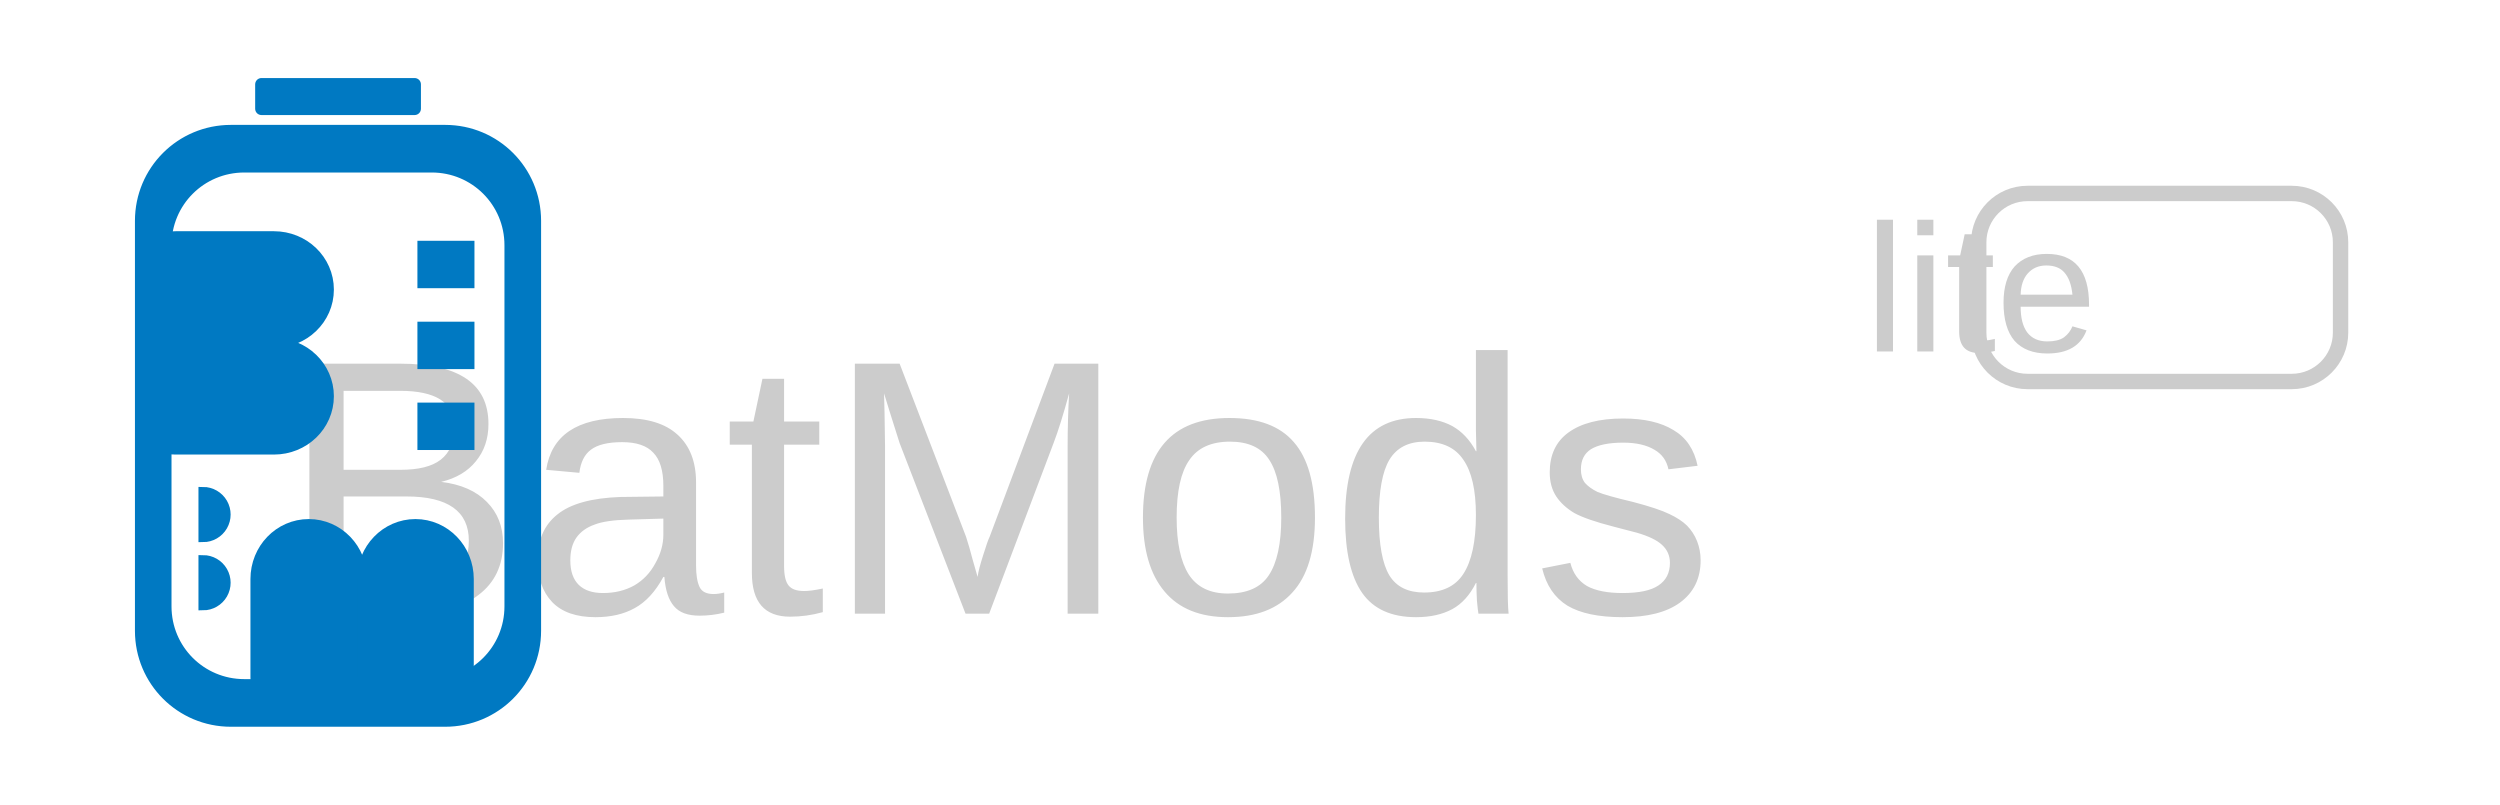
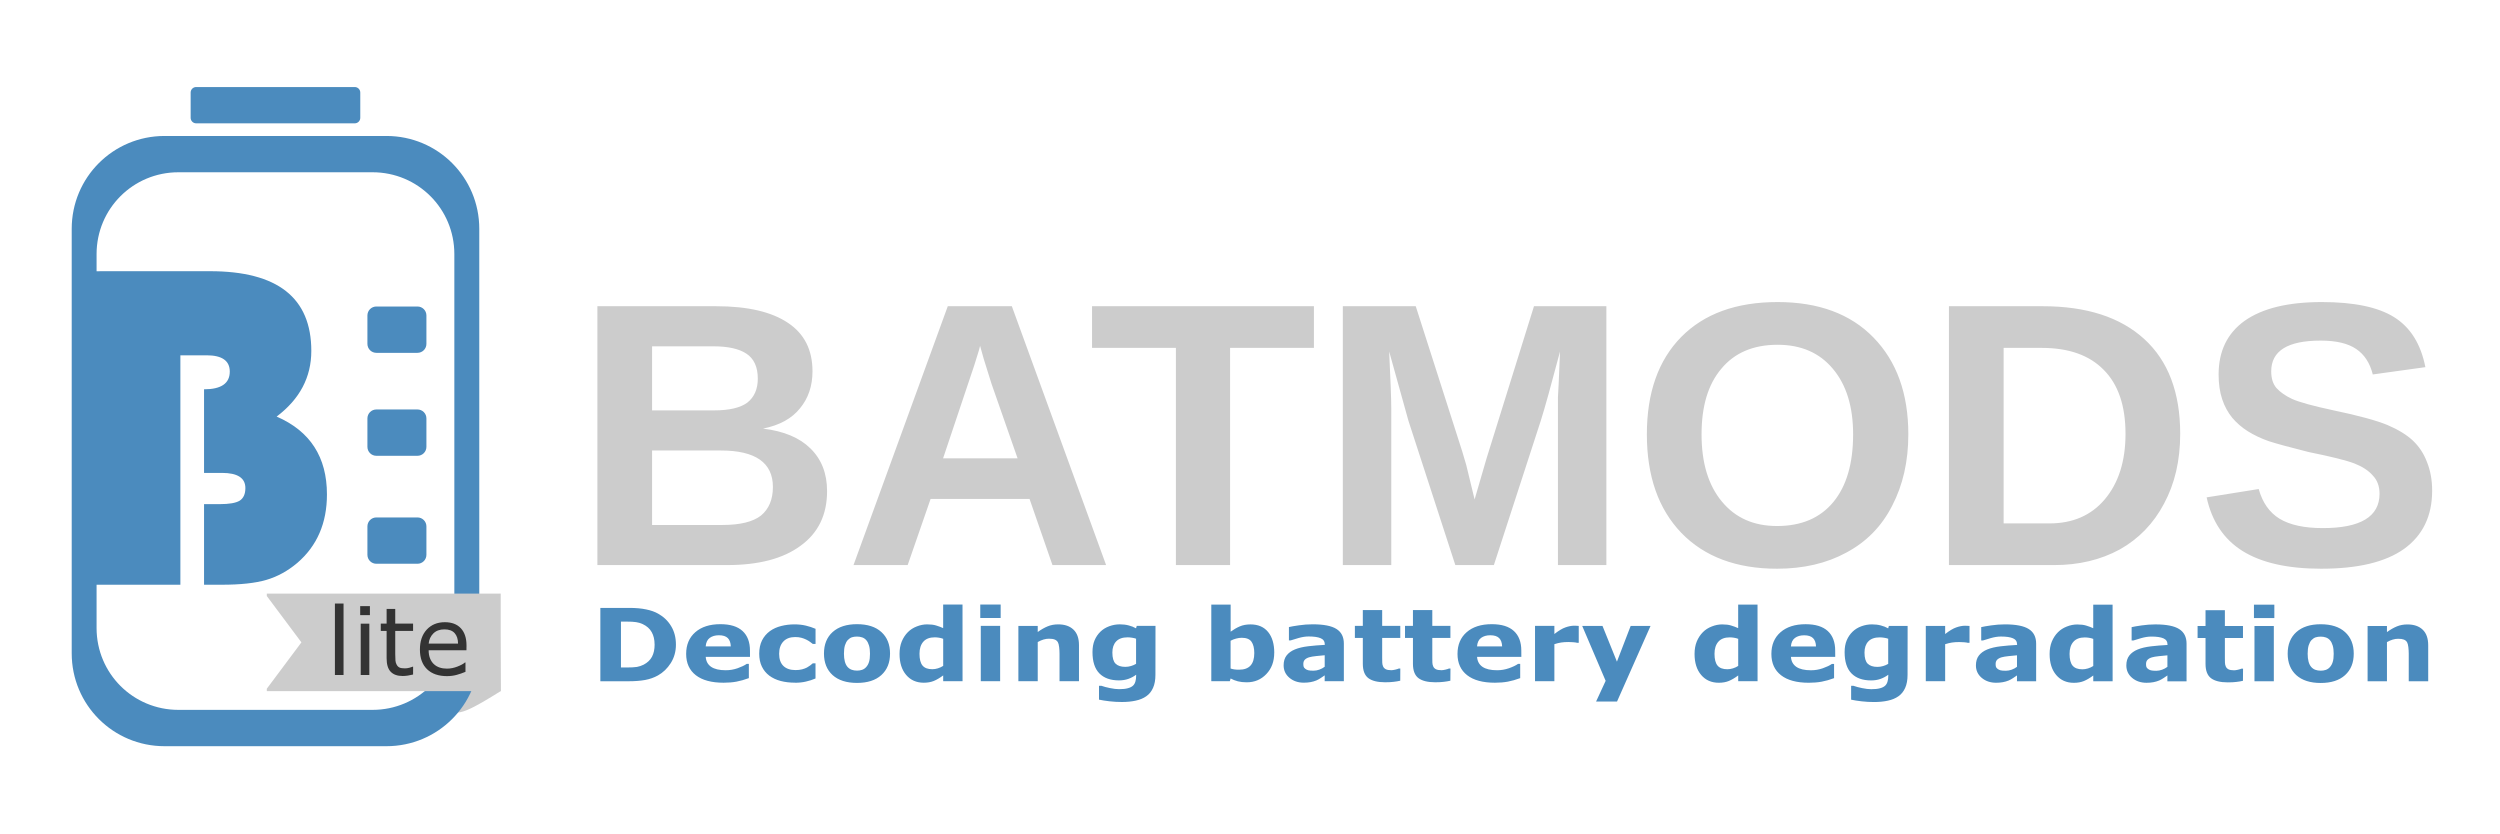
- <svg xmlns="http://www.w3.org/2000/svg" width="77.663mm" height="25mm" viewBox="0 0 77.663 25" version="1.1" id="svg1">
-   <defs id="defs1" />
-   <g id="layer1" transform="translate(-111.166,-193.9952)">
-     <rect style="fill:none;fill-opacity:1;stroke:none;stroke-width:2.403;stroke-dasharray:none;stroke-opacity:1" id="rect126" width="77.663" height="25" x="111.166" y="193.995" ry="2.863" />
-     <g id="g32">
-       <text xml:space="preserve" style="font-size:11.289px;line-height:0.9;font-family:Arial;-inkscape-font-specification:Arial;text-align:center;text-anchor:middle;fill:#cccccc;fill-opacity:1;stroke:none;stroke-width:2.8;stroke-dasharray:none;stroke-opacity:1" x="153.107" y="213.06" id="text134">
-         <tspan id="tspan134" style="font-size:11.289px;fill:#cccccc;fill-opacity:1;stroke:none;stroke-width:2.8" x="153.107" y="213.06">BatMods</tspan>
+ <svg xmlns="http://www.w3.org/2000/svg" width="75mm" height="25mm" viewBox="0 0 75 25" version="1.1" id="svg1">
+   <defs id="defs1">
+     </defs>
+   <g id="layer1" transform="translate(-113.2781,-141.3497)">
+     <rect style="fill:none;fill-opacity:1;stroke:none;stroke-width:2.361;stroke-dasharray:none;stroke-opacity:1" id="rect160" width="75" height="25" x="113.278" y="141.35" ry="2.863" />
+     <g id="g5" transform="translate(-3.499534,-98.43628)">
+       <path style="fill:#cccccc;fill-opacity:1;stroke:none;stroke-width:0.5" d="m 37.029,291.329 c -0.743,0.462 -1.486,0.923 -1.492,0.436 -0.006,-0.487 0.724,-1.924 1.454,-3.361" id="path78" transform="translate(94.77075,-30.81059)" />
+       <text xml:space="preserve" style="font-style:normal;font-variant:normal;font-weight:normal;font-stretch:normal;font-size:8.467px;line-height:0.8;font-family:codicon;-inkscape-font-specification:'codicon, Normal';font-variant-ligatures:normal;font-variant-caps:normal;font-variant-numeric:normal;font-variant-east-asian:normal;fill:#cccccc;fill-opacity:1;stroke:#cccccc;stroke-width:0.5" x="133.948" y="256.741" id="text79">
+         <tspan id="tspan78" style="font-style:normal;font-variant:normal;font-weight:bold;font-stretch:normal;font-size:11.289px;line-height:0.8;font-family:Arial;-inkscape-font-specification:Arial;fill:#cccccc;fill-opacity:1;stroke:none;stroke-width:0.5" x="133.948" y="256.741">BATMODS</tspan>
+         <tspan style="font-style:normal;font-variant:normal;font-weight:normal;font-stretch:normal;font-size:8.467px;line-height:0.8;font-family:'Bauhaus 93';-inkscape-font-specification:'Bauhaus 93, Normal';font-variant-ligatures:normal;font-variant-caps:normal;font-variant-numeric:normal;font-variant-east-asian:normal;fill:#cccccc;fill-opacity:1;stroke:none;stroke-width:0.5" x="133.948" y="265.763" id="tspan79" />
      </text>
-       <text xml:space="preserve" style="font-size:5.644px;line-height:0.9;font-family:Arial;-inkscape-font-specification:Arial;text-align:center;text-anchor:middle;fill:#cccccc;fill-opacity:1;stroke:#4b8bbe;stroke-width:0.25" x="178.193" y="204.913" id="text135">
-         <tspan id="tspan135" style="font-size:5.644px;fill:#cccccc;fill-opacity:1;stroke:none;stroke-width:0.25" x="178.193" y="204.913">lite</tspan>
-       </text>
-       <rect style="fill:none;stroke:#cccccc;stroke-width:0.478;stroke-dasharray:none;stroke-opacity:1" id="rect135" width="11.241" height="5.841" x="172.635" y="200.005" ry="1.517" />
-       <rect style="fill:none;fill-opacity:1;stroke:none;stroke-width:0.811;stroke-opacity:1" id="rect19" width="10.83" height="16.562" x="116.252" y="198.942" ry="1.984" />
-       <rect style="fill:#0079c2;fill-opacity:1;stroke:#0079c2;stroke-width:0.061;stroke-dasharray:none;stroke-dashoffset:1.308;stroke-opacity:1" id="rect20" width="5.089" height="1.089" x="119.123" y="196.45" ry="0.166" />
-       <g id="g21" transform="matrix(1.17464,0,0,1.17464,48.20885,88.11432)" style="fill:#0079c2;fill-opacity:1;stroke:#0079c2;stroke-opacity:1">
-         <path style="fill:#0079c2;fill-opacity:1;stroke:#0079c2;stroke-width:0.241;stroke-dasharray:none;stroke-dashoffset:1.308;stroke-opacity:1" id="path20" d="m -103.137,58.966 a 0.61,0.61 0 0 1 -0.305,0.528 0.61,0.61 0 0 1 -0.61,0 0.61,0.61 0 0 1 -0.305,-0.528 h 0.61 z" transform="rotate(-90)" />
-         <path style="fill:#0079c2;fill-opacity:1;stroke:#0079c2;stroke-width:0.241;stroke-dasharray:none;stroke-dashoffset:1.308;stroke-opacity:1" id="path21" d="m -104.94,58.966 a 0.61,0.61 0 0 1 -0.305,0.528 0.61,0.61 0 0 1 -0.61,0 0.61,0.61 0 0 1 -0.305,-0.528 h 0.61 z" transform="rotate(-90)" />
-       </g>
-       <g id="g23" transform="matrix(1.024202,0,0,1.024202,55.62226,103.6046)" style="fill:#0079c2;fill-opacity:1;stroke:#0079c2;stroke-opacity:1">
-         <rect style="fill:#0079c2;fill-opacity:1;stroke:#0079c2;stroke-width:0.372;stroke-dasharray:none;stroke-dashoffset:1.308;stroke-opacity:1" id="rect21" width="1.358" height="1.066" x="67.078" y="100.652" ry="0.206" rx="0" />
-         <rect style="fill:#0079c2;fill-opacity:1;stroke:#0079c2;stroke-width:0.372;stroke-dasharray:none;stroke-dashoffset:1.308;stroke-opacity:1" id="rect22" width="1.358" height="1.066" x="67.078" y="98.198" ry="0.206" rx="0" />
-         <rect style="fill:#0079c2;fill-opacity:1;stroke:#0079c2;stroke-width:0.372;stroke-dasharray:none;stroke-dashoffset:1.308;stroke-opacity:1" id="rect23" width="1.358" height="1.066" x="67.078" y="95.744" ry="0.206" rx="0" />
-       </g>
-       <path id="path23" style="fill:#0079c2;fill-opacity:1;stroke:#0079c2;stroke-width:0.39;stroke-dasharray:none;stroke-dashoffset:1.308;stroke-opacity:1" d="m 118.339,198.07 c -1.543,0 -2.786,1.243 -2.786,2.786 v 12.735 c 0,1.543 1.243,2.786 2.786,2.786 h 6.655 c 1.543,0 2.786,-1.243 2.786,-2.786 v -12.735 c 0,-1.543 -1.243,-2.786 -2.786,-2.786 z m 0.415,1.089 h 5.824 c 1.36,0 2.454,1.094 2.454,2.454 v 11.22 c 0,1.36 -1.094,2.454 -2.454,2.454 h -5.824 c -1.36,0 -2.455,-1.094 -2.455,-2.454 v -11.22 c 0,-1.36 1.095,-2.454 2.455,-2.454 z" />
-       <g id="g26" transform="translate(91.39505)" style="fill:#0079c2;fill-opacity:1;stroke:#0079c2;stroke-opacity:1">
-         <path id="path24" style="fill:#0079c2;fill-opacity:1;stroke:#0079c2;stroke-width:0.982;stroke-dasharray:none;stroke-dashoffset:1.308;stroke-opacity:1" d="m -29.364,-210.611 c 0.732,0 1.322,-0.612 1.322,-1.372 v -3.049 c 0,-0.288 -0.085,-0.555 -0.23,-0.775 h -2.183 c -0.145,0.22 -0.23,0.487 -0.23,0.775 v 3.049 c 0,0.76 0.59,1.372 1.322,1.372 z" transform="scale(-1)" />
-         <path id="path25" style="fill:#0079c2;fill-opacity:1;stroke:#0079c2;stroke-width:0.982;stroke-dasharray:none;stroke-dashoffset:1.308;stroke-opacity:1" d="m 32.677,210.611 c -0.732,0 -1.322,0.612 -1.322,1.372 v 3.049 c 0,0.288 0.085,0.555 0.23,0.775 h 2.183 c 0.145,-0.22 0.23,-0.487 0.23,-0.775 v -3.049 c 0,-0.76 -0.59,-1.372 -1.322,-1.372 z" />
-       </g>
-       <g id="g27" transform="rotate(90,79.01539,252.6427)" style="fill:#0079c2;fill-opacity:1;stroke:#0079c2;stroke-opacity:1">
-         <path id="path26" style="fill:#0079c2;fill-opacity:1;stroke:#0079c2;stroke-width:0.982;stroke-dasharray:none;stroke-dashoffset:1.308;stroke-opacity:1" d="m -29.364,-210.611 c 0.732,0 1.322,-0.612 1.322,-1.372 v -3.049 c 0,-0.288 -0.085,-0.555 -0.23,-0.775 h -2.183 c -0.145,0.22 -0.23,0.487 -0.23,0.775 v 3.049 c 0,0.76 0.59,1.372 1.322,1.372 z" transform="scale(-1)" />
-         <path id="path27" style="fill:#0079c2;fill-opacity:1;stroke:#0079c2;stroke-width:0.982;stroke-dasharray:none;stroke-dashoffset:1.308;stroke-opacity:1" d="m 32.677,210.611 c -0.732,0 -1.322,0.612 -1.322,1.372 v 3.049 c 0,0.288 0.085,0.555 0.23,0.775 h 2.183 c 0.145,-0.22 0.23,-0.487 0.23,-0.775 v -3.049 c 0,-0.76 -0.59,-1.372 -1.322,-1.372 z" />
-       </g>
+       <path id="path132" style="font-size:14.111px;line-height:0.9;font-family:Arial;-inkscape-font-specification:Arial;fill:#4b8bbe;fill-opacity:1;stroke:none;stroke-width:0.73" d="m 119.661,247.923 v 9.405 h 2.528 v -6.883 h 0.269 0.17 0.347 c 0.464,0 0.696,0.163 0.696,0.489 0,0.354 -0.258,0.531 -0.772,0.531 v 2.508 h 0.537 c 0.469,0 0.703,0.152 0.703,0.455 0,0.179 -0.057,0.305 -0.172,0.379 -0.115,0.069 -0.313,0.103 -0.593,0.103 h -0.475 v 2.418 h 0.531 c 0.56,0 1.006,-0.048 1.337,-0.145 0.331,-0.097 0.641,-0.266 0.93,-0.51 0.593,-0.51 0.889,-1.195 0.889,-2.054 0,-1.121 -0.503,-1.899 -1.509,-2.336 0.694,-0.524 1.04,-1.18 1.04,-1.97 0,-1.594 -1.013,-2.391 -3.039,-2.391 z m 8.408,7.386 h 1.232 c 0.149,0 0.269,0.12 0.269,0.269 v 0.852 c 0,0.149 -0.12,0.269 -0.269,0.269 h -1.232 c -0.149,0 -0.269,-0.12 -0.269,-0.269 v -0.852 c 0,-0.149 0.12,-0.269 0.269,-0.269 z m 0,-3.239 h 1.232 c 0.149,0 0.269,0.12 0.269,0.269 v 0.852 c 0,0.149 -0.12,0.269 -0.269,0.269 h -1.232 c -0.149,0 -0.269,-0.12 -0.269,-0.269 v -0.852 c 0,-0.149 0.12,-0.269 0.269,-0.269 z m 0,-3.089 h 1.232 c 0.149,0 0.269,0.12 0.269,0.269 v 0.852 c 0,0.149 -0.12,0.269 -0.269,0.269 h -1.232 c -0.149,0 -0.269,-0.12 -0.269,-0.269 v -0.852 c 0,-0.149 0.12,-0.269 0.269,-0.269 z m -6.354,-5.116 c -1.543,0 -2.786,1.243 -2.786,2.786 v 12.735 c 0,1.543 1.243,2.786 2.786,2.786 h 6.655 c 1.543,0 2.786,-1.243 2.786,-2.786 v -12.735 c 0,-1.543 -1.243,-2.786 -2.786,-2.786 z m 0.415,1.089 h 5.824 c 1.36,0 2.454,1.094 2.454,2.454 v 11.22 c 0,1.36 -1.094,2.454 -2.454,2.454 h -5.824 c -1.36,0 -2.455,-1.094 -2.455,-2.454 v -11.22 c 0,-1.36 1.095,-2.454 2.455,-2.454 z m 0.533,-2.557 h 4.757 c 0.092,0 0.166,0.074 0.166,0.166 v 0.757 c 0,0.092 -0.074,0.166 -0.166,0.166 h -4.757 c -0.092,0 -0.166,-0.074 -0.166,-0.166 v -0.757 c 0,-0.092 0.074,-0.166 0.166,-0.166 z" />
+       <path id="path133" style="fill:#cccccc;fill-opacity:1;stroke:none;stroke-width:0.284" d="m 124.782,257.594 v 0.073 l 1.038,1.39 -1.038,1.39 v 0.073 h 7.017 v -2.925 z" />
+       <path style="-inkscape-font-specification:'codicon, Normal';fill:#333333;stroke-width:0.5" d="m 127.084,260.036 h -0.259 v -2.144 h 0.259 z m 0.791,-1.797 h -0.292 v -0.269 h 0.292 z m -0.017,1.797 h -0.259 v -1.539 h 0.259 z m 1.312,-0.014 q -0.073,0.019 -0.16,0.032 -0.085,0.012 -0.153,0.012 -0.236,0 -0.358,-0.127 -0.123,-0.127 -0.123,-0.407 v -0.819 h -0.175 v -0.218 h 0.175 v -0.442 h 0.259 v 0.442 h 0.535 v 0.218 h -0.535 v 0.701 q 0,0.121 0.006,0.19 0.006,0.068 0.039,0.127 0.03,0.055 0.083,0.081 0.054,0.025 0.163,0.025 0.063,0 0.132,-0.018 0.069,-0.019 0.099,-0.032 h 0.014 z m 1.601,-0.729 h -1.134 q 0,0.142 0.043,0.248 0.043,0.105 0.117,0.172 0.072,0.066 0.17,0.099 0.099,0.033 0.218,0.033 0.157,0 0.316,-0.062 0.16,-0.063 0.227,-0.124 h 0.014 v 0.282 q -0.131,0.055 -0.267,0.092 -0.136,0.037 -0.287,0.037 -0.383,0 -0.598,-0.207 -0.215,-0.208 -0.215,-0.59 0,-0.378 0.205,-0.599 0.207,-0.222 0.543,-0.222 0.311,0 0.48,0.182 0.17,0.182 0.17,0.517 z m -0.252,-0.198 q -0.001,-0.204 -0.103,-0.316 -0.101,-0.112 -0.307,-0.112 -0.208,0 -0.332,0.123 -0.123,0.123 -0.139,0.305 z" id="text136" aria-label="lite" />
+       <path style="-inkscape-font-specification:'codicon, Normal';fill:#4b8bbe;stroke-width:0.56" d="m 131.243,270.601 q 0,0.321 -0.147,0.576 -0.147,0.253 -0.37,0.389 -0.168,0.102 -0.369,0.142 -0.201,0.04 -0.475,0.04 h -0.81 v -2.298 h 0.833 q 0.281,0 0.485,0.048 0.204,0.046 0.343,0.133 0.238,0.145 0.373,0.392 0.137,0.245 0.137,0.579 z m -0.613,-0.005 q 0,-0.227 -0.083,-0.387 -0.082,-0.162 -0.261,-0.253 -0.091,-0.045 -0.187,-0.06 -0.094,-0.017 -0.285,-0.017 h -0.15 v 1.438 h 0.15 q 0.211,0 0.31,-0.018 0.099,-0.02 0.193,-0.071 0.162,-0.093 0.238,-0.247 0.076,-0.156 0.076,-0.384 z m 2.741,0.387 h -1.272 q 0.012,0.204 0.154,0.312 0.144,0.108 0.421,0.108 0.176,0 0.341,-0.063 0.165,-0.063 0.261,-0.136 h 0.062 v 0.446 q -0.188,0.076 -0.355,0.11 -0.167,0.034 -0.369,0.034 -0.522,0 -0.799,-0.235 -0.278,-0.235 -0.278,-0.668 0,-0.429 0.262,-0.679 0.264,-0.252 0.722,-0.252 0.423,0 0.636,0.214 0.213,0.213 0.213,0.614 z m -0.552,-0.326 q -0.005,-0.174 -0.086,-0.262 -0.082,-0.088 -0.255,-0.088 -0.161,0 -0.264,0.083 -0.103,0.083 -0.116,0.267 z m 1.847,1.136 q -0.227,0 -0.415,-0.054 -0.187,-0.054 -0.326,-0.167 -0.137,-0.113 -0.213,-0.284 -0.076,-0.171 -0.076,-0.401 0,-0.242 0.08,-0.418 0.082,-0.176 0.227,-0.292 0.14,-0.11 0.324,-0.16 0.184,-0.051 0.381,-0.051 0.177,0 0.327,0.039 0.15,0.039 0.279,0.1 v 0.474 h -0.079 q -0.032,-0.028 -0.079,-0.065 -0.045,-0.037 -0.111,-0.072 -0.063,-0.034 -0.139,-0.056 -0.076,-0.023 -0.176,-0.023 -0.222,0 -0.343,0.142 -0.119,0.14 -0.119,0.383 0,0.25 0.122,0.38 0.123,0.13 0.349,0.13 0.105,0 0.188,-0.023 0.085,-0.025 0.14,-0.057 0.052,-0.031 0.093,-0.065 0.04,-0.034 0.074,-0.066 h 0.079 v 0.474 q -0.131,0.062 -0.275,0.097 -0.142,0.037 -0.315,0.037 z m 2.728,-0.912 q 0,0.427 -0.25,0.674 -0.248,0.245 -0.699,0.245 -0.451,0 -0.701,-0.245 -0.248,-0.247 -0.248,-0.674 0,-0.431 0.25,-0.676 0.252,-0.245 0.699,-0.245 0.454,0 0.701,0.247 0.248,0.247 0.248,0.674 z m -0.684,0.421 q 0.054,-0.066 0.08,-0.159 0.028,-0.094 0.028,-0.259 0,-0.153 -0.028,-0.256 -0.028,-0.103 -0.077,-0.165 -0.049,-0.063 -0.119,-0.089 -0.07,-0.026 -0.15,-0.026 -0.08,0 -0.144,0.022 -0.062,0.022 -0.119,0.086 -0.051,0.06 -0.082,0.165 -0.029,0.105 -0.029,0.264 0,0.142 0.026,0.247 0.026,0.103 0.077,0.167 0.049,0.06 0.117,0.088 0.069,0.028 0.157,0.028 0.076,0 0.144,-0.025 0.069,-0.026 0.117,-0.086 z m 2.767,0.444 h -0.556 v -0.181 q -0.144,0.117 -0.269,0.173 -0.125,0.056 -0.289,0.056 -0.316,0 -0.506,-0.244 -0.19,-0.244 -0.19,-0.657 0,-0.221 0.063,-0.39 0.065,-0.171 0.176,-0.293 0.105,-0.116 0.255,-0.179 0.15,-0.065 0.299,-0.065 0.156,0 0.255,0.034 0.1,0.032 0.205,0.083 v -0.738 h 0.556 z m -0.556,-0.478 v -0.85 q -0.059,-0.025 -0.123,-0.035 -0.065,-0.011 -0.119,-0.011 -0.219,0 -0.329,0.137 -0.11,0.136 -0.11,0.378 0,0.255 0.088,0.37 0.088,0.114 0.282,0.114 0.076,0 0.16,-0.028 0.085,-0.029 0.15,-0.076 z m 1.636,0.478 h -0.556 v -1.733 h 0.556 z m 0.015,-1.98 h -0.586 v -0.421 h 0.586 z m 2.25,1.98 h -0.559 v -0.86 q 0,-0.105 -0.011,-0.208 -0.011,-0.105 -0.037,-0.154 -0.031,-0.057 -0.091,-0.083 -0.059,-0.026 -0.165,-0.026 -0.076,0 -0.154,0.025 -0.077,0.025 -0.168,0.079 v 1.228 h -0.556 v -1.733 h 0.556 v 0.191 q 0.148,-0.116 0.284,-0.177 0.137,-0.062 0.304,-0.062 0.281,0 0.438,0.164 0.159,0.164 0.159,0.489 z m 2.196,-0.199 q 0,0.244 -0.069,0.41 -0.069,0.167 -0.194,0.261 -0.125,0.096 -0.302,0.137 -0.176,0.043 -0.398,0.043 -0.181,0 -0.356,-0.022 -0.174,-0.022 -0.302,-0.052 v -0.434 h 0.068 q 0.102,0.04 0.248,0.072 0.147,0.034 0.262,0.034 0.154,0 0.25,-0.029 0.097,-0.028 0.148,-0.08 0.048,-0.049 0.069,-0.127 0.022,-0.077 0.022,-0.185 v -0.032 q -0.1,0.082 -0.222,0.13 -0.122,0.048 -0.272,0.048 -0.364,0 -0.562,-0.219 -0.198,-0.219 -0.198,-0.667 0,-0.215 0.06,-0.37 0.06,-0.156 0.17,-0.272 0.102,-0.108 0.25,-0.168 0.15,-0.06 0.306,-0.06 0.14,0 0.255,0.034 0.116,0.032 0.21,0.091 l 0.02,-0.077 h 0.539 z m -0.556,-0.347 v -0.785 q -0.048,-0.02 -0.117,-0.031 -0.07,-0.012 -0.125,-0.012 -0.219,0 -0.329,0.127 -0.11,0.125 -0.11,0.35 0,0.25 0.093,0.349 0.094,0.099 0.278,0.099 0.083,0 0.164,-0.026 0.08,-0.026 0.147,-0.069 z m 3.969,-0.344 q 0,0.409 -0.227,0.667 -0.225,0.258 -0.563,0.258 -0.145,0 -0.255,-0.031 -0.11,-0.031 -0.208,-0.089 l -0.023,0.086 h -0.532 v -2.401 h 0.556 v 0.849 q 0.128,-0.102 0.261,-0.165 0.134,-0.063 0.309,-0.063 0.329,0 0.506,0.238 0.177,0.236 0.177,0.653 z m -0.573,0.011 q 0,-0.231 -0.079,-0.356 -0.079,-0.125 -0.281,-0.125 -0.079,0 -0.162,0.025 -0.083,0.023 -0.159,0.068 v 0.87 q 0.06,0.022 0.114,0.029 0.054,0.008 0.13,0.008 0.221,0 0.329,-0.13 0.108,-0.13 0.108,-0.389 z m 2.023,0.427 v -0.361 q -0.113,0.009 -0.244,0.026 -0.131,0.015 -0.199,0.037 -0.083,0.026 -0.128,0.077 -0.043,0.049 -0.043,0.131 0,0.054 0.009,0.088 0.009,0.034 0.046,0.065 0.035,0.031 0.085,0.046 0.049,0.014 0.154,0.014 0.083,0 0.168,-0.034 0.086,-0.034 0.151,-0.089 z m 0,0.269 q -0.045,0.034 -0.111,0.082 -0.066,0.048 -0.125,0.076 -0.082,0.037 -0.17,0.054 -0.088,0.018 -0.193,0.018 -0.247,0 -0.414,-0.153 -0.167,-0.153 -0.167,-0.39 0,-0.19 0.085,-0.31 0.085,-0.12 0.241,-0.19 0.154,-0.069 0.383,-0.099 0.228,-0.029 0.474,-0.043 v -0.009 q 0,-0.144 -0.117,-0.198 -0.117,-0.056 -0.346,-0.056 -0.137,0 -0.293,0.049 -0.156,0.048 -0.224,0.074 h -0.051 v -0.418 q 0.088,-0.023 0.285,-0.054 0.199,-0.032 0.398,-0.032 0.474,0 0.684,0.147 0.211,0.145 0.211,0.457 v 1.179 h -0.551 z m 2.17,0.168 q -0.089,0.023 -0.19,0.035 -0.1,0.014 -0.245,0.014 -0.324,0 -0.483,-0.131 -0.157,-0.131 -0.157,-0.449 v -0.81 h -0.228 v -0.377 h 0.228 v -0.495 h 0.556 v 0.495 h 0.52 v 0.377 h -0.52 v 0.614 q 0,0.091 0.002,0.159 0.002,0.068 0.025,0.122 0.022,0.054 0.076,0.086 0.056,0.031 0.16,0.031 0.043,0 0.113,-0.018 0.071,-0.018 0.099,-0.034 h 0.046 z m 1.44,0 q -0.089,0.023 -0.19,0.035 -0.1,0.014 -0.245,0.014 -0.324,0 -0.483,-0.131 -0.157,-0.131 -0.157,-0.449 v -0.81 h -0.228 v -0.377 h 0.228 v -0.495 h 0.556 v 0.495 h 0.52 v 0.377 h -0.52 v 0.614 q 0,0.091 0.002,0.159 0.002,0.068 0.025,0.122 0.022,0.054 0.076,0.086 0.056,0.031 0.161,0.031 0.043,0 0.113,-0.018 0.071,-0.018 0.099,-0.034 h 0.046 z m 2.039,-0.748 h -1.272 q 0.012,0.204 0.154,0.312 0.144,0.108 0.421,0.108 0.176,0 0.341,-0.063 0.165,-0.063 0.261,-0.136 h 0.062 v 0.446 q -0.188,0.076 -0.355,0.11 -0.167,0.034 -0.369,0.034 -0.522,0 -0.799,-0.235 -0.278,-0.235 -0.278,-0.668 0,-0.429 0.262,-0.679 0.264,-0.252 0.722,-0.252 0.423,0 0.636,0.214 0.213,0.213 0.213,0.614 z m -0.552,-0.326 q -0.005,-0.174 -0.086,-0.262 -0.082,-0.088 -0.255,-0.088 -0.16,0 -0.264,0.083 -0.103,0.083 -0.116,0.267 z m 2.201,-0.114 h -0.049 q -0.035,-0.012 -0.114,-0.018 -0.079,-0.006 -0.131,-0.006 -0.119,0 -0.21,0.015 -0.091,0.015 -0.196,0.052 v 1.16 h -0.556 v -1.733 h 0.556 v 0.255 q 0.184,-0.157 0.319,-0.208 0.136,-0.052 0.25,-0.052 0.029,0 0.066,0.002 0.037,0.002 0.065,0.005 z m 1.097,0.591 0.395,-1.12 h 0.571 l -0.963,2.369 h -0.602 l 0.275,-0.648 -0.674,-1.721 h 0.583 z m 4.04,0.613 h -0.556 v -0.181 q -0.144,0.117 -0.269,0.173 -0.125,0.056 -0.289,0.056 -0.316,0 -0.506,-0.244 -0.19,-0.244 -0.19,-0.657 0,-0.221 0.063,-0.39 0.065,-0.171 0.176,-0.293 0.105,-0.116 0.255,-0.179 0.15,-0.065 0.299,-0.065 0.156,0 0.255,0.034 0.1,0.032 0.205,0.083 v -0.738 h 0.556 z m -0.556,-0.478 v -0.85 q -0.059,-0.025 -0.123,-0.035 -0.065,-0.011 -0.119,-0.011 -0.219,0 -0.329,0.137 -0.11,0.136 -0.11,0.378 0,0.255 0.088,0.37 0.088,0.114 0.282,0.114 0.076,0 0.16,-0.028 0.085,-0.029 0.15,-0.076 z m 2.787,-0.285 h -1.272 q 0.012,0.204 0.154,0.312 0.144,0.108 0.421,0.108 0.176,0 0.341,-0.063 0.165,-0.063 0.261,-0.136 h 0.062 v 0.446 q -0.188,0.076 -0.355,0.11 -0.167,0.034 -0.369,0.034 -0.522,0 -0.799,-0.235 -0.278,-0.235 -0.278,-0.668 0,-0.429 0.262,-0.679 0.264,-0.252 0.722,-0.252 0.423,0 0.636,0.214 0.213,0.213 0.213,0.614 z m -0.552,-0.326 q -0.005,-0.174 -0.086,-0.262 -0.082,-0.088 -0.255,-0.088 -0.161,0 -0.264,0.083 -0.103,0.083 -0.116,0.267 z m 2.63,0.89 q 0,0.244 -0.069,0.41 -0.069,0.167 -0.194,0.261 -0.125,0.096 -0.302,0.137 -0.176,0.043 -0.398,0.043 -0.181,0 -0.356,-0.022 -0.174,-0.022 -0.302,-0.052 v -0.434 h 0.068 q 0.102,0.04 0.248,0.072 0.147,0.034 0.262,0.034 0.154,0 0.25,-0.029 0.097,-0.028 0.148,-0.08 0.048,-0.049 0.069,-0.127 0.022,-0.077 0.022,-0.185 v -0.032 q -0.1,0.082 -0.222,0.13 -0.122,0.048 -0.272,0.048 -0.364,0 -0.562,-0.219 -0.198,-0.219 -0.198,-0.667 0,-0.215 0.06,-0.37 0.06,-0.156 0.17,-0.272 0.102,-0.108 0.25,-0.168 0.15,-0.06 0.306,-0.06 0.14,0 0.255,0.034 0.116,0.032 0.21,0.091 l 0.02,-0.077 h 0.539 z m -0.556,-0.347 v -0.785 q -0.048,-0.02 -0.117,-0.031 -0.069,-0.012 -0.125,-0.012 -0.219,0 -0.329,0.127 -0.11,0.125 -0.11,0.35 0,0.25 0.093,0.349 0.094,0.099 0.278,0.099 0.083,0 0.164,-0.026 0.08,-0.026 0.147,-0.069 z m 2.336,-0.657 h -0.049 q -0.035,-0.012 -0.114,-0.018 -0.079,-0.006 -0.131,-0.006 -0.119,0 -0.21,0.015 -0.091,0.015 -0.196,0.052 v 1.16 h -0.556 v -1.733 h 0.556 v 0.255 q 0.184,-0.157 0.319,-0.208 0.136,-0.052 0.25,-0.052 0.029,0 0.066,0.002 0.037,0.002 0.065,0.005 z m 1.364,0.752 v -0.361 q -0.113,0.009 -0.244,0.026 -0.131,0.015 -0.199,0.037 -0.083,0.026 -0.128,0.077 -0.043,0.049 -0.043,0.131 0,0.054 0.009,0.088 0.009,0.034 0.046,0.065 0.035,0.031 0.085,0.046 0.049,0.014 0.154,0.014 0.083,0 0.168,-0.034 0.086,-0.034 0.151,-0.089 z m 0,0.269 q -0.045,0.034 -0.111,0.082 -0.066,0.048 -0.125,0.076 -0.082,0.037 -0.17,0.054 -0.088,0.018 -0.193,0.018 -0.247,0 -0.414,-0.153 -0.167,-0.153 -0.167,-0.39 0,-0.19 0.085,-0.31 0.085,-0.12 0.241,-0.19 0.154,-0.069 0.383,-0.099 0.228,-0.029 0.474,-0.043 v -0.009 q 0,-0.144 -0.117,-0.198 -0.117,-0.056 -0.346,-0.056 -0.137,0 -0.293,0.049 -0.156,0.048 -0.224,0.074 h -0.051 v -0.418 q 0.088,-0.023 0.285,-0.054 0.199,-0.032 0.398,-0.032 0.474,0 0.684,0.147 0.211,0.145 0.211,0.457 v 1.179 h -0.551 z m 2.747,0.184 h -0.556 v -0.181 q -0.144,0.117 -0.269,0.173 -0.125,0.056 -0.289,0.056 -0.316,0 -0.506,-0.244 -0.19,-0.244 -0.19,-0.657 0,-0.221 0.063,-0.39 0.065,-0.171 0.176,-0.293 0.105,-0.116 0.255,-0.179 0.15,-0.065 0.299,-0.065 0.156,0 0.255,0.034 0.1,0.032 0.205,0.083 v -0.738 h 0.556 z m -0.556,-0.478 v -0.85 q -0.059,-0.025 -0.123,-0.035 -0.065,-0.011 -0.119,-0.011 -0.219,0 -0.329,0.137 -0.11,0.136 -0.11,0.378 0,0.255 0.088,0.37 0.088,0.114 0.282,0.114 0.076,0 0.161,-0.028 0.085,-0.029 0.15,-0.076 z m 2.13,0.026 v -0.361 q -0.113,0.009 -0.244,0.026 -0.131,0.015 -0.199,0.037 -0.083,0.026 -0.128,0.077 -0.043,0.049 -0.043,0.131 0,0.054 0.009,0.088 0.009,0.034 0.046,0.065 0.035,0.031 0.085,0.046 0.049,0.014 0.154,0.014 0.083,0 0.168,-0.034 0.086,-0.034 0.151,-0.089 z m 0,0.269 q -0.045,0.034 -0.111,0.082 -0.066,0.048 -0.125,0.076 -0.082,0.037 -0.17,0.054 -0.088,0.018 -0.193,0.018 -0.247,0 -0.414,-0.153 -0.167,-0.153 -0.167,-0.39 0,-0.19 0.085,-0.31 0.085,-0.12 0.241,-0.19 0.154,-0.069 0.383,-0.099 0.228,-0.029 0.474,-0.043 v -0.009 q 0,-0.144 -0.117,-0.198 -0.117,-0.056 -0.346,-0.056 -0.137,0 -0.293,0.049 -0.156,0.048 -0.224,0.074 h -0.051 v -0.418 q 0.088,-0.023 0.285,-0.054 0.199,-0.032 0.398,-0.032 0.474,0 0.684,0.147 0.211,0.145 0.211,0.457 v 1.179 h -0.551 z m 2.17,0.168 q -0.089,0.023 -0.19,0.035 -0.1,0.014 -0.245,0.014 -0.324,0 -0.483,-0.131 -0.157,-0.131 -0.157,-0.449 v -0.81 h -0.228 v -0.377 h 0.228 v -0.495 h 0.556 v 0.495 h 0.52 v 0.377 h -0.52 v 0.614 q 0,0.091 0.002,0.159 0.002,0.068 0.025,0.122 0.022,0.054 0.076,0.086 0.056,0.031 0.161,0.031 0.043,0 0.113,-0.018 0.071,-0.018 0.099,-0.034 h 0.046 z m 0.887,0.015 h -0.556 v -1.733 h 0.556 z m 0.015,-1.98 h -0.586 v -0.421 h 0.586 z m 2.281,1.114 q 0,0.427 -0.25,0.674 -0.248,0.245 -0.699,0.245 -0.451,0 -0.701,-0.245 -0.248,-0.247 -0.248,-0.674 0,-0.431 0.25,-0.676 0.252,-0.245 0.699,-0.245 0.454,0 0.701,0.247 0.248,0.247 0.248,0.674 z m -0.684,0.421 q 0.054,-0.066 0.08,-0.159 0.028,-0.094 0.028,-0.259 0,-0.153 -0.028,-0.256 -0.028,-0.103 -0.077,-0.165 -0.049,-0.063 -0.119,-0.089 -0.069,-0.026 -0.15,-0.026 -0.08,0 -0.144,0.022 -0.062,0.022 -0.119,0.086 -0.051,0.06 -0.082,0.165 -0.029,0.105 -0.029,0.264 0,0.142 0.026,0.247 0.026,0.103 0.077,0.167 0.049,0.06 0.117,0.088 0.069,0.028 0.157,0.028 0.076,0 0.144,-0.025 0.069,-0.026 0.117,-0.086 z m 2.823,0.444 h -0.559 v -0.86 q 0,-0.105 -0.011,-0.208 -0.011,-0.105 -0.037,-0.154 -0.031,-0.057 -0.091,-0.083 -0.059,-0.026 -0.165,-0.026 -0.076,0 -0.154,0.025 -0.077,0.025 -0.168,0.079 v 1.228 h -0.556 v -1.733 h 0.556 v 0.191 q 0.148,-0.116 0.284,-0.177 0.137,-0.062 0.304,-0.062 0.281,0 0.438,0.164 0.159,0.164 0.159,0.489 z" id="text4" transform="scale(1.044287,0.9575915)" aria-label="Decoding battery degradation" />
    </g>
  </g>
</svg>
